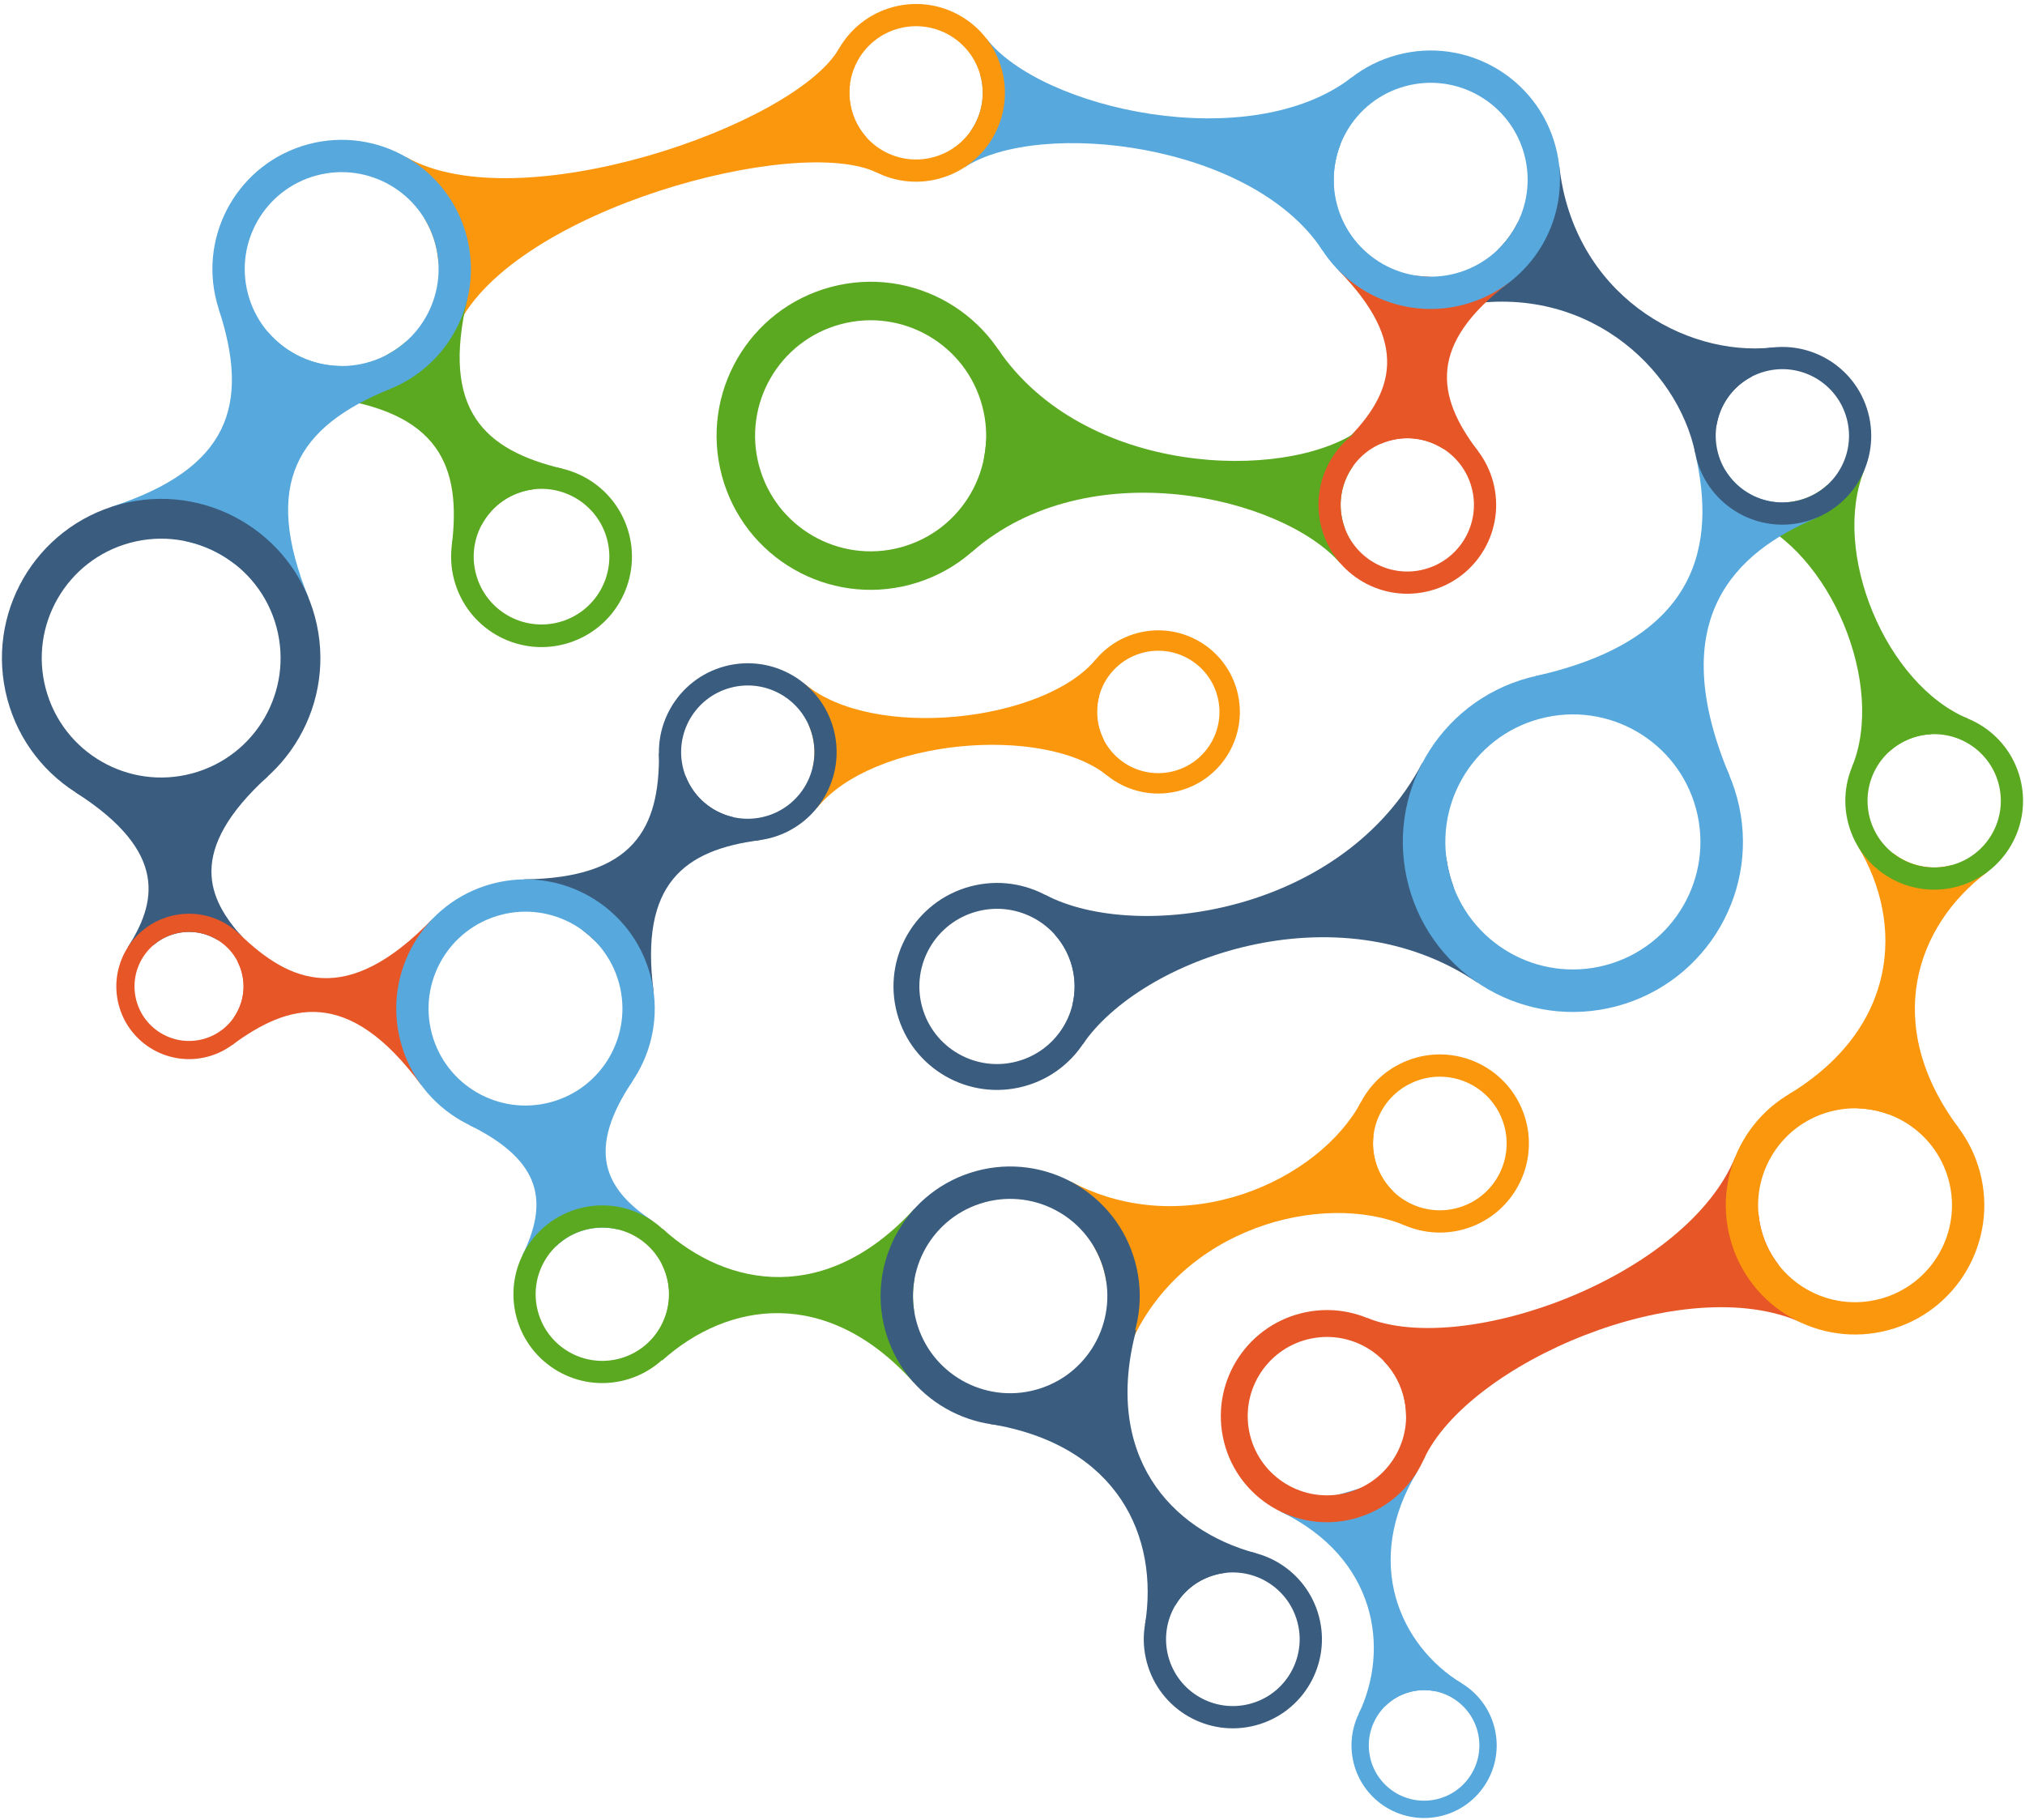
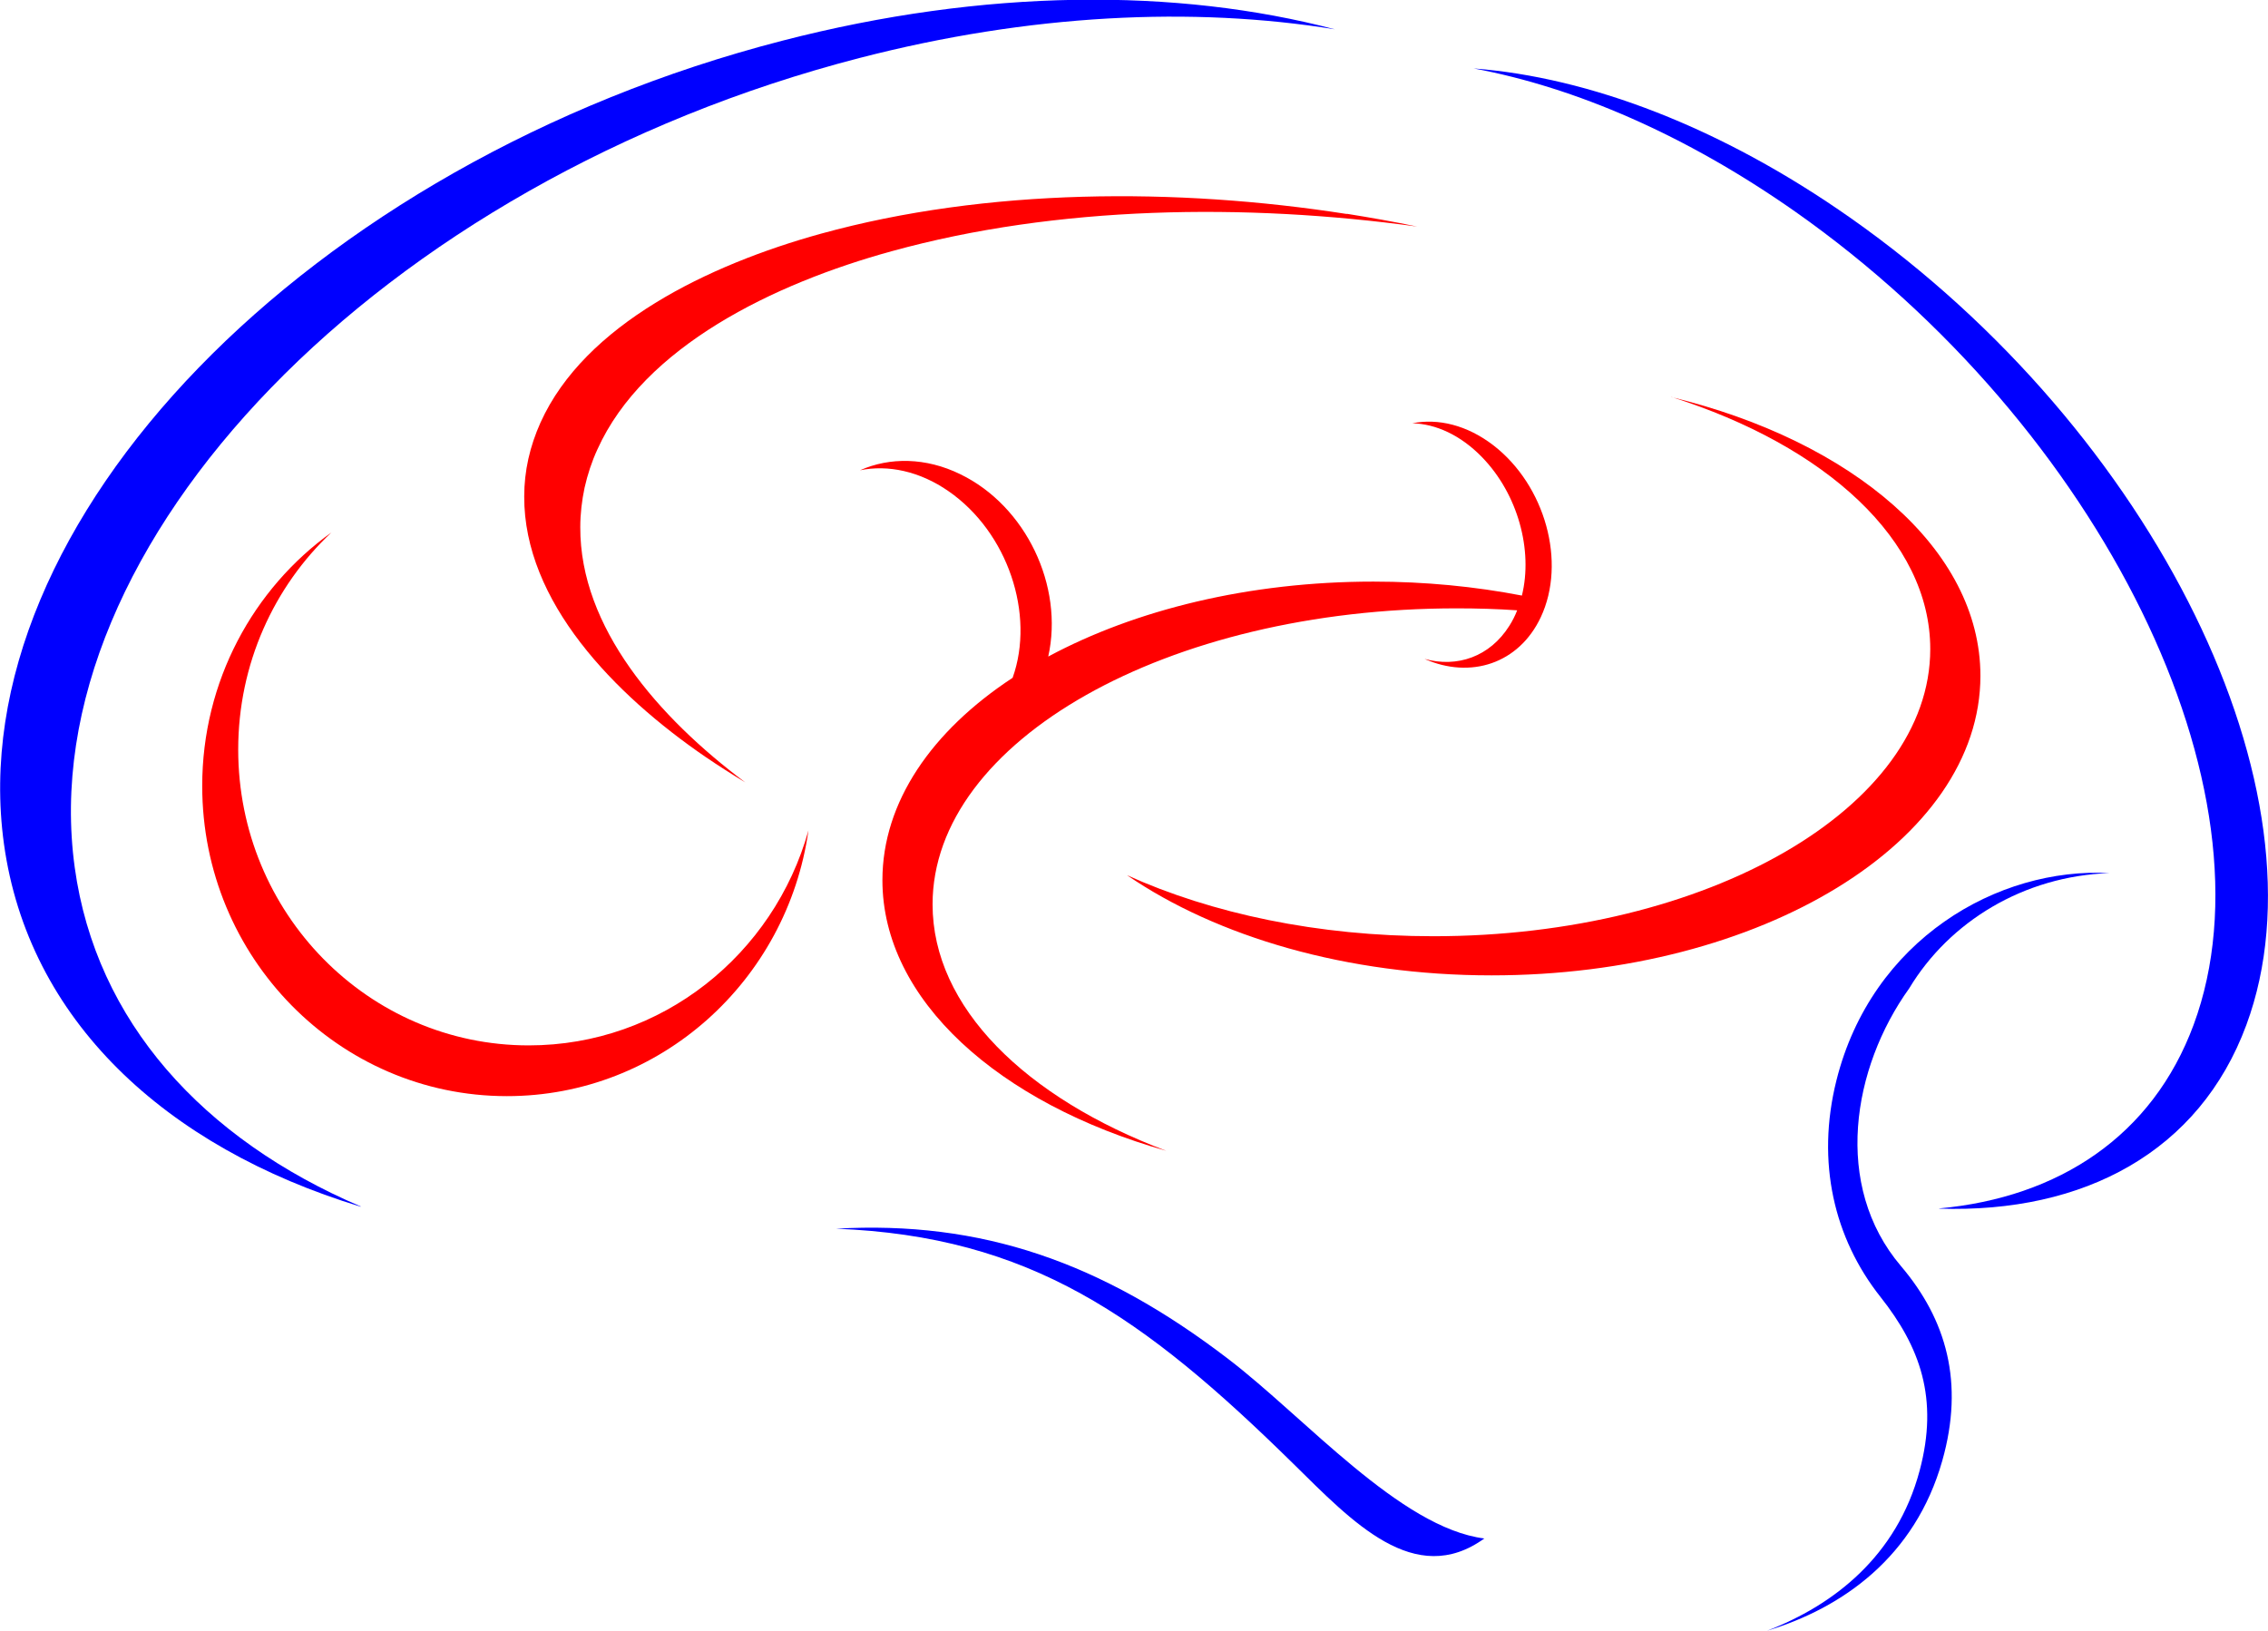
- <svg xmlns="http://www.w3.org/2000/svg" version="1.1" viewBox="0 0 316 284">
-   <g fill-rule="evenodd">
-     <path d="m220.03 261.27c6.137-1.214 12.097 2.776 13.312 8.913 1.214 6.137-2.776 12.096-8.914 13.312-6.136 1.214-12.097-2.776-13.311-8.913-1.215-6.137 2.775-12.098 8.913-13.312zm0.525 2.651c-4.673 0.924-7.712 5.463-6.787 10.136s5.463 7.711 10.136 6.786 7.711-5.463 6.787-10.136c-0.925-4.672-5.464-7.71-10.136-6.786z" fill="#57A8DD" />
-     <path d="m151.4 138.34c8.615-2.309 17.471 2.803 19.78 11.419 2.308 8.615-2.805 17.471-11.419 19.778-8.617 2.309-17.472-2.803-19.78-11.418-2.308-8.617 2.804-17.471 11.419-19.779zm1.045 3.899c-6.461 1.731-10.295 8.373-8.564 14.835 1.731 6.461 8.373 10.295 14.835 8.563 6.46-1.73 10.295-8.372 8.564-14.833-1.731-6.463-8.373-10.296-14.835-8.565z" fill="#3A5C7F" />
-     <path d="m177.45 98.803c6.793-1.819 13.774 2.212 15.594 9.004 1.819 6.793-2.211 13.775-9.003 15.595s-13.774-2.211-15.593-9.003c-1.821-6.792 2.21-13.775 9.002-15.596zm0.824 3.075c-5.094 1.366-8.117 6.603-6.752 11.697s6.601 8.117 11.695 6.752 8.117-6.601 6.752-11.696c-1.365-5.094-6.6-8.117-11.695-6.753z" fill="#FB970D" />
-     <path d="m79.569 73.655c7.299-2.727 15.427 0.98 18.154 8.28 2.726 7.3-0.981 15.428-8.28 18.153-7.3 2.727-15.427-0.98-18.154-8.28-2.727-7.299 0.981-15.426 8.28-18.153zm2.198 2.996c-5.645 1.512-8.995 7.314-7.482 12.959 1.512 5.645 7.315 8.994 12.96 7.482 5.644-1.512 8.993-7.314 7.482-12.959-1.512-5.645-7.315-8.995-12.96-7.482z" fill="#5BA921" />
-     <path d="m129.64 44.793c12.822-3.436 26.002 4.173 29.438 16.995 3.434 12.823-4.175 26.002-16.996 29.436-12.822 3.437-26.001-4.172-29.436-16.994-3.437-12.822 4.172-26.001 16.994-29.437zm1.555 5.804c-9.616 2.577-15.323 12.461-12.746 22.077 2.577 9.617 12.461 15.324 22.078 12.747 9.615-2.576 15.323-12.46 12.747-22.077-2.577-9.617-12.462-15.324-22.079-12.747z" fill="#5BA921" />
-     <path d="m279.06 170.82c17.269-10.424 18.07-26.814 10.903-38.686l5.546 1.085c2.476 1.895 5.773 2.662 9.019 1.792l0.057-0.016 5.547 1.086c-11.114 8.295-16.55 23.778-4.484 39.942l-11.016-2.155c-1.454-0.528-2.996-0.837-4.577-0.896l-10.995-2.152" fill="#FB970D" />
-     <path d="m289.01 119.68c5.288-12.821-3.341-33.566-16.161-38.854l5.855-2.436c0.705-0.039 1.415-0.151 2.124-0.341 1.645-0.44 3.092-1.252 4.275-2.32l5.853-2.435c-5.287 12.82 3.342 33.565 16.162 38.853l-5.855 2.436c-0.704 0.039-1.415 0.151-2.124 0.341-1.645 0.441-3.093 1.252-4.275 2.321l-5.854 2.435" fill="#5BA921" />
-     <path d="m264.56 70.798c-2.79-13.584-17.478-27.046-37.236-22.99l6.499-8.926c1.221-1.193 2.229-2.581 2.985-4.098l6.508-8.94c2.205 20.051 19.527 29.896 33.312 28.38l-3.341 4.589c-2.869 1.512-4.836 4.274-5.387 7.397l-3.34 4.588" fill="#3A5C7F" />
-     <path d="m206.38 39.093c-11.044-16.879-44.233-20.593-55.837-13l0.961-5.693c1.673-2.423 2.312-5.536 1.49-8.603l-0.024-0.083 0.961-5.693c8.469 10.982 41.038 18.372 57.011 6.055l-1.766 10.457c-0.751 1.914-1.118 3.991-1.032 6.114l-1.764 10.446" fill="#57A8DD" />
-     <path d="m136.87 26.951c-12.462-6.082-56.577 5.76-65.425 23.887l-3.038-9.9c-0.067-0.95-0.224-1.907-0.48-2.862-0.354-1.32-0.873-2.553-1.527-3.681l-3.036-9.896c17.492 10.046 60.657-4.892 67.563-16.917l1.711 5.577c-0.169 1.308-0.091 2.669 0.271 4.021 0.431 1.609 1.217 3.027 2.25 4.195l1.711 5.576" fill="#FB970D" />
-     <path d="m37.373 145.77c7.828 7.546 16.693 11.55 30.108-2.364l-1.715 25.968c-11.468-15.558-20.783-12.752-29.534-6.302l0.285-4.325c1.354-1.979 1.869-4.513 1.2-7.01-0.156-0.58-0.368-1.13-0.629-1.645l0.285-4.322" fill="#E75627" />
-     <path d="m81.526 195.89c3.935-8.059 3.348-14.633-8.373-20.356l25.598-6.883c-7.271 10.829-4.479 16.812 2.965 21.809l-5.255 1.413c-1.645-0.404-3.412-0.412-5.164 0.058-1.759 0.471-3.291 1.366-4.516 2.546l-5.255 1.413" fill="#57A8DD" />
-     <path d="m81.768 137.23c17.085-0.199 21.196-7.949 21.059-19.696l4.182 3.625c1.269 3.258 4.06 5.575 7.315 6.34l4.18 3.622c-11.647 1.535-18.733 6.705-16.503 23.646l-9.304-8.065c-0.504-0.503-1.042-0.968-1.608-1.393l-9.321-8.079" fill="#3A5C7F" />
-     <path d="m209.9 68.889c7.776-7.627 10.053-15.404-1.04-26.716l12.882 0.927c0.297 0.03 0.595 0.053 0.894 0.065l12.856 0.925c-12.599 9.607-11.459 17.63-4.855 26.292l-5.496-0.396c-2.364-1.484-5.315-2.02-8.224-1.24-0.53 0.142-1.039 0.323-1.526 0.538l-5.491-0.395" fill="#E75627" />
-     <path d="m209.16 87.911c-9.121-10.447-39.375-17.604-57.484-1.793l1.891-14.698c0.143-0.739 0.241-1.49 0.29-2.251l1.889-14.674c13.515 19.882 44.595 20.621 56.064 12.826l-0.706 5.481c-1.711 2.434-2.373 5.58-1.542 8.679 0.087 0.324 0.189 0.64 0.303 0.948l-0.705 5.482" fill="#5BA921" />
-     <path d="m70.499 85.147c1.528-12.401-1.923-20.953-19.648-23.136l9.664-6.716c1-0.54 1.924-1.186 2.76-1.918l9.665-6.716c-4.134 17.373 2.678 23.589 14.833 26.482l-4.661 3.238c-0.448 0.06-0.897 0.15-1.345 0.27-2.951 0.791-5.275 2.754-6.604 5.255l-4.664 3.241" fill="#5BA921" />
-     <path d="m19.933 147.84c4.303-6.745 6.623-14.763-8.149-24.187l30.071-2.552c-12.973 11.778-9.334 19.291-3.956 25.214l-4.011 0.34c-1.91-1.15-4.267-1.553-6.592-0.931-1.282 0.344-2.416 0.963-3.357 1.776l-4.006 0.34" fill="#3A5C7F" />
-     <path d="m17.427 79.08c18.394-6.014 21.598-15.889 16.717-30.82l7.674 3.56c2.826 3.302 6.995 5.277 11.418 5.298l7.675 3.561c-14.554 5.914-20.025 14.736-12.739 32.666l-11.652-5.407c-2.189-1.683-4.737-2.873-7.457-3.459l-11.636-5.399" fill="#57A8DD" />
-     <path d="m239.66 105.49c25.9-5.788 27.969-20.918 24.945-34.452l4.663 2.405c2.004 3.277 5.705 5.217 9.586 4.945l4.666 2.406c-12.782 5.382-23.91 15.838-13.612 40.298l-30.248-15.602" fill="#57A8DD" />
-     <path d="m230.56 153.35c-21.968-14.89-52.546-3.723-61.609 9.648l-1.579-6.291c0.445-1.886 0.444-3.905-0.093-5.907-0.5-1.869-1.413-3.518-2.613-4.877l-1.579-6.292c14.303 7.508 46.531 2.915 58.865-20.583l3.794 15.117c0.112 0.788 0.272 1.579 0.483 2.368 0.155 0.576 0.334 1.139 0.535 1.689l3.796 15.128" fill="#3A5C7F" />
-     <path d="m172.75 121.01c-9.911-7.998-36.553-5.721-45.261 5.072l-0.635-6.478c0.347-1.576 0.333-3.256-0.114-4.922-0.136-0.509-0.309-0.999-0.512-1.469l-0.635-6.478c10.637 8.898 37.215 5.962 45.385-3.807l0.555 5.659c-0.432 1.579-0.464 3.289-0.01 4.984 0.168 0.626 0.395 1.221 0.672 1.781l0.555 5.658" fill="#FB970D" />
-     <path d="m139.36 1.097c7.397-1.982 15 2.407 16.981 9.804 1.981 7.396-2.407 14.998-9.804 16.98-7.396 1.981-14.999-2.407-16.979-9.804-1.983-7.396 2.407-14.998 9.802-16.98zm0.897 3.348c-5.546 1.486-8.838 7.188-7.352 12.735 1.486 5.548 7.188 8.839 12.735 7.353 5.548-1.487 8.839-7.188 7.353-12.736-1.486-5.547-7.188-8.839-12.736-7.352z" fill="#FB970D" />
-     <path d="m218.04 8.57c10.758-2.882 21.816 3.502 24.7 14.26 2.881 10.758-3.503 21.816-14.261 24.698-10.758 2.883-21.817-3.501-24.699-14.259s3.502-21.816 14.26-24.699zm1.305 4.87c-8.069 2.162-12.857 10.455-10.695 18.524s10.455 12.857 18.524 10.695 12.857-10.456 10.696-18.524c-2.163-8.069-10.456-12.857-18.525-10.695z" fill="#57A8DD" />
-     <path d="m216.02 65.398c7.397-1.982 14.999 2.408 16.98 9.804 1.982 7.396-2.407 14.998-9.803 16.979-7.396 1.983-14.999-2.406-16.98-9.803-1.982-7.396 2.407-14.998 9.803-16.98zm0.897 3.348c-5.547 1.486-8.839 7.188-7.352 12.735 1.486 5.547 7.188 8.839 12.735 7.352 5.547-1.486 8.839-7.187 7.352-12.734-1.485-5.547-7.187-8.839-12.735-7.353z" fill="#E75627" />
-     <path d="m274.55 54.617c7.397-1.982 14.999 2.407 16.98 9.804 1.982 7.396-2.407 14.998-9.803 16.98-7.397 1.982-14.999-2.407-16.981-9.804-1.981-7.396 2.408-14.998 9.804-16.98zm0.897 3.348c-5.547 1.486-8.839 7.188-7.353 12.735 1.487 5.548 7.188 8.839 12.736 7.352 5.547-1.485 8.839-7.187 7.352-12.734-1.486-5.548-7.187-8.839-12.735-7.353z" fill="#3A5C7F" />
-     <path d="m298.24 111.58c7.396-1.982 14.999 2.407 16.98 9.804 1.982 7.396-2.407 14.998-9.803 16.979-7.397 1.982-14.999-2.407-16.981-9.802-1.982-7.397 2.408-14.999 9.804-16.981zm0.897 3.348c-5.547 1.486-8.839 7.188-7.353 12.735 1.487 5.547 7.188 8.838 12.736 7.352 5.547-1.486 8.838-7.188 7.352-12.734-1.486-5.548-7.188-8.84-12.735-7.353z" fill="#5BA921" />
-     <path d="m238.58 105.76c14.156-3.793 28.704 4.605 32.497 18.761 3.791 14.153-4.608 28.702-18.762 32.494-14.155 3.792-28.703-4.606-32.496-18.76-3.791-14.155 4.608-28.703 18.761-32.495zm1.717 6.406c-10.615 2.844-16.914 13.756-14.071 24.372 2.845 10.616 13.756 16.914 24.372 14.07 10.615-2.844 16.915-13.756 14.072-24.371-2.845-10.616-13.757-16.915-24.373-14.071z" fill="#57A8DD" />
-     <path d="m113.1 103.98c7.396-1.982 15 2.406 16.981 9.804 1.982 7.396-2.408 14.998-9.804 16.98-7.396 1.981-14.999-2.407-16.98-9.803-1.982-7.397 2.407-14.999 9.803-16.981zm0.897 3.348c-5.547 1.486-8.838 7.188-7.352 12.735s7.188 8.839 12.735 7.353 8.839-7.188 7.353-12.735c-1.486-5.548-7.189-8.84-12.736-7.353z" fill="#3A5C7F" />
-     <path d="m48.097 22.512c10.758-2.883 21.816 3.501 24.7 14.259 2.881 10.759-3.504 21.816-14.261 24.699-10.758 2.883-21.816-3.501-24.698-14.26-2.884-10.758 3.501-21.816 14.259-24.698zm1.305 4.87c-8.069 2.162-12.857 10.455-10.694 18.523 2.161 8.069 10.455 12.857 18.523 10.695s12.856-10.455 10.695-18.524c-2.162-8.068-10.456-12.856-18.524-10.694z" fill="#57A8DD" />
-     <path d="m18.719 78.703c13.254-3.552 26.877 4.313 30.428 17.566 3.55 13.255-4.314 26.878-17.568 30.427-13.252 3.552-26.875-4.312-30.427-17.566-3.551-13.255 4.315-26.876 17.567-30.427zm1.607 5.999c-9.939 2.663-15.838 12.88-13.175 22.82 2.664 9.941 12.882 15.839 22.821 13.175 9.94-2.662 15.838-12.879 13.176-22.82-2.664-9.94-12.881-15.839-22.822-13.175z" fill="#3A5C7F" />
-     <path d="m76.783 137.92c10.759-2.882 21.817 3.502 24.699 14.26s-3.502 21.816-14.26 24.698c-10.758 2.884-21.816-3.5-24.698-14.258-2.883-10.759 3.501-21.817 14.259-24.7zm1.305 4.87c-8.069 2.162-12.857 10.455-10.695 18.525 2.162 8.068 10.455 12.856 18.524 10.693 8.068-2.161 12.857-10.455 10.695-18.523-2.162-8.069-10.455-12.856-18.524-10.695z" fill="#57A8DD" />
-     <path d="m26.562 142.98c6.052-1.621 12.272 1.97 13.894 8.021 1.621 6.051-1.97 12.271-8.022 13.894-6.051 1.62-12.271-1.971-13.892-8.022-1.622-6.051 1.969-12.272 8.02-13.893zm0.734 2.739c-4.538 1.216-7.232 5.882-6.015 10.42 1.216 4.539 5.881 7.232 10.419 6.016 4.539-1.217 7.232-5.881 6.017-10.42-1.216-4.538-5.882-7.232-10.421-6.016z" fill="#E75627" />
-     <path d="m90.4 188.58c7.396-1.982 14.998 2.406 16.98 9.804 1.981 7.396-2.408 14.998-9.804 16.978-7.396 1.983-14.999-2.405-16.98-9.801-1.983-7.398 2.407-15 9.804-16.981zm0.897 3.348c-5.548 1.485-8.84 7.187-7.353 12.735 1.486 5.547 7.188 8.838 12.735 7.352s8.839-7.187 7.353-12.734c-1.486-5.549-7.188-8.84-12.735-7.353z" fill="#5BA921" />
-     <path d="m212.02 267.46c4.923-10.206 2.753-24.359-12.159-31.553l21.334-6.298c-8.614 14.139-2.751 27.202 6.926 33.098l-4.155 1.226c-1.094-0.226-2.251-0.241-3.415-0.011-1.717 0.34-3.213 1.168-4.373 2.31l-4.158 1.228" fill="#57A8DD" />
-     <path d="m281.16 206.41c-18.348-8.314-52.187 6.336-59.022 21.417l-2.721-6.813c1e-3 -0.797-0.076-1.607-0.237-2.42-0.474-2.395-1.61-4.49-3.18-6.132l-2.723-6.814c15.344 6.22 49.962-6.483 57.528-25.152l3.621 9.061c0.047 0.487 0.119 0.978 0.216 1.468 0.477 2.41 1.503 4.572 2.92 6.382l3.598 9.003" fill="#E75627" />
-     <path d="m203.85 204.76c8.967-1.776 17.677 4.054 19.451 13.024 1.775 8.967-4.057 17.675-13.024 19.451-8.968 1.774-17.677-4.056-19.451-13.023-1.775-8.97 4.057-17.676 13.024-19.452zm0.815 4.116c-6.695 1.325-11.047 7.825-9.723 14.52 1.325 6.695 7.826 11.047 14.521 9.722 6.694-1.324 11.047-7.826 9.722-14.52-1.325-6.695-7.826-11.048-14.52-9.722z" fill="#E75627" />
-     <path d="m284.26 168.61c10.758-2.881 21.816 3.501 24.7 14.26 2.881 10.758-3.503 21.816-14.261 24.698-10.759 2.884-21.817-3.501-24.699-14.26-2.882-10.758 3.502-21.815 14.26-24.698zm1.305 4.87c-8.069 2.162-12.857 10.455-10.695 18.523 2.161 8.07 10.455 12.858 18.524 10.695 8.069-2.162 12.856-10.455 10.696-18.523-2.163-8.07-10.457-12.856-18.525-10.695z" fill="#FB970D" />
-     <path d="m219.74 165.46c7.173-2.731 15.203 0.87 17.934 8.045 2.73 7.173-0.872 15.203-8.046 17.934-7.175 2.729-15.204-0.872-17.934-8.045-2.73-7.176 0.872-15.203 8.046-17.934zm1.235 3.247c-5.38 2.048-8.081 8.069-6.033 13.45 2.047 5.38 8.069 8.081 13.45 6.034 5.38-2.048 8.082-8.07 6.034-13.45-2.048-5.382-8.071-8.082-13.451-6.034z" fill="#FB970D" />
-     <path d="m188.14 242.58c7.309-2.345 15.136 1.678 17.481 8.989 2.344 7.308-1.681 15.135-8.989 17.479-7.31 2.344-15.136-1.679-17.48-8.988-2.345-7.31 1.68-15.135 8.988-17.48zm1.062 3.308c-5.482 1.759-8.5 7.627-6.742 13.11 1.758 5.482 7.628 8.5 13.11 6.742 5.482-1.759 8.5-7.628 6.742-13.11-1.759-5.483-7.629-8.501-13.11-6.742z" fill="#3A5C7F" />
-     <path d="m167.13 184.4c17.855 9.493 38.757-0.205 45.284-12.479l1.912 5.383c-0.178 1.593 0.012 3.251 0.621 4.851 0.55 1.445 1.386 2.696 2.42 3.714l1.911 5.384c-12.806-5.411-35.144 0.244-43.014 18.872l-3.658-10.303c-0.162-0.993-0.426-1.984-0.798-2.961-0.287-0.754-0.629-1.472-1.017-2.151l-3.661-10.31" fill="#FB970D" />
-     <path d="m177.32 207.49c-5.224 19.536 5.232 31.302 18.662 34.894l-4.748 3.069c-0.676 0.076-1.355 0.22-2.027 0.435-2.527 0.811-4.529 2.495-5.782 4.611l-4.754 3.073c2.242-13.72-4.191-28.087-24.148-31.349l9.49-6.133c1.423-0.639 2.708-1.48 3.831-2.476l9.476-6.124" fill="#3A5C7F" />
-     <path d="m142.59 215.76c-13.512-15.045-28.957-12.706-39.301-3.417l0.023-5.658c1.188-2.362 1.485-5.175 0.608-7.89-0.158-0.49-0.351-0.961-0.572-1.411l0.022-5.654c10.27 9.369 25.697 11.829 39.326-3.11l-0.044 11.286c-0.233 1.486-0.247 3.02-0.018 4.559l-0.044 11.295" fill="#5BA921" />
-     <path d="m151.42 183.02c10.626-3.432 22.021 2.396 25.455 13.021 3.431 10.624-2.399 22.02-13.023 25.452-10.624 3.434-22.02-2.396-25.452-13.02-3.433-10.625 2.397-22.02 13.02-25.453zm1.555 4.809c-7.968 2.574-12.341 11.121-9.766 19.09 2.574 7.968 11.121 12.34 19.09 9.765 7.967-2.574 12.34-11.121 9.766-19.089-2.575-7.969-11.121-12.34-19.09-9.766z" fill="#3A5C7F" />
-   </g>
+ <svg xmlns="http://www.w3.org/2000/svg" clip-rule="evenodd" fill-rule="evenodd" image-rendering="optimizeQuality" shape-rendering="geometricPrecision" text-rendering="geometricPrecision" version="1.1" viewBox="0 0 11530 8291">
+   <defs>
+     <style type="text/css">
+     .fil0 {fill:black}
+   </style>
+   </defs>
+   <path d="m10724 4439c-567-31-1209 338-1388 1054-104 416-12 803 224 1101 201 254 297 516 199 883-116 436-439 685-776 814 385-116 753-377 891-864 113-398 21-718-210-990-348-409-248-1008 42-1412 204-339 582-571 1018-586z" fill="#00f" />
+   <path d="m4251 6247c983 39 1558 442 2325 1196 298 293 616 634 970 379-427-54-911-614-1301-912-646-495-1258-705-1995-663z" fill="#00f" />
+   <path d="m5329 3338c80-358-113-765-447-927-176-86-359-87-510-20 142-29 303 4 451 107 300 208 440 625 325 948-411 270-662 632-662 1029 0 609 591 1135 1443 1376-716-270-1188-730-1188-1253 0-831 1193-1505 2664-1505 104 0 207 3 308 10-11 28-24 54-40 79-99 157-265 214-431 168 234 104 480 24 591-212 131-279 23-670-241-874-134-103-281-138-412-112 119 3 245 60 354 172 183 188 260 474 203 704-238-46-492-71-755-71-633 0-1211 144-1651 380z" fill="#f00" />
+   <path d="m8497 2019c920 223 1571 773 1571 1417 0 841-1112 1523-2485 1523-737 0-1398-197-1853-509 429 194 969 310 1557 310 1395 0 2526-654 2526-1460 0-553-532-1034-1317-1282z" fill="#f00" />
+   <path d="m9859 6145c736 24 1323-290 1561-934 436-1179-465-3015-2011-4102-660-464-1331-716-1917-761 515 96 1077 337 1633 727 1559 1096 2466 2947 2027 4135-209 565-685 878-1294 934z" fill="#00f" />
+   <path d="m1833 6135c-997-304-1690-953-1813-1845-225-1633 1546-3461 3957-4083 1029-266 2007-269 2809-58-721-117-1551-78-2417 146-2430 628-4216 2471-3989 4116 108 783 652 1380 1454 1723z" fill="#00f" />
+   <path d="m6847 1088c-865-135-1831-132-2673 100-572 158-1201 462-1426 960-27 60-48 122-62 185s-21 127-21 191c-2 533 456 1006 924 1326 65 44 132 87 200 128-442-331-841-788-839-1298 0-67 8-135 22-201 15-66 36-131 65-194 236-523 896-843 1497-1008 841-232 1798-245 2671-125-120-25-239-46-358-65z" fill="#f00" />
+   <path d="m4110 4222c-108 764-753 1351-1533 1351-855 0-1549-706-1549-1577 0-533 260-1004 657-1289-292 275-474 668-474 1104 0 831 661 1504 1477 1504 676 0 1246-462 1422-1093z" fill="#f00" />
</svg>
